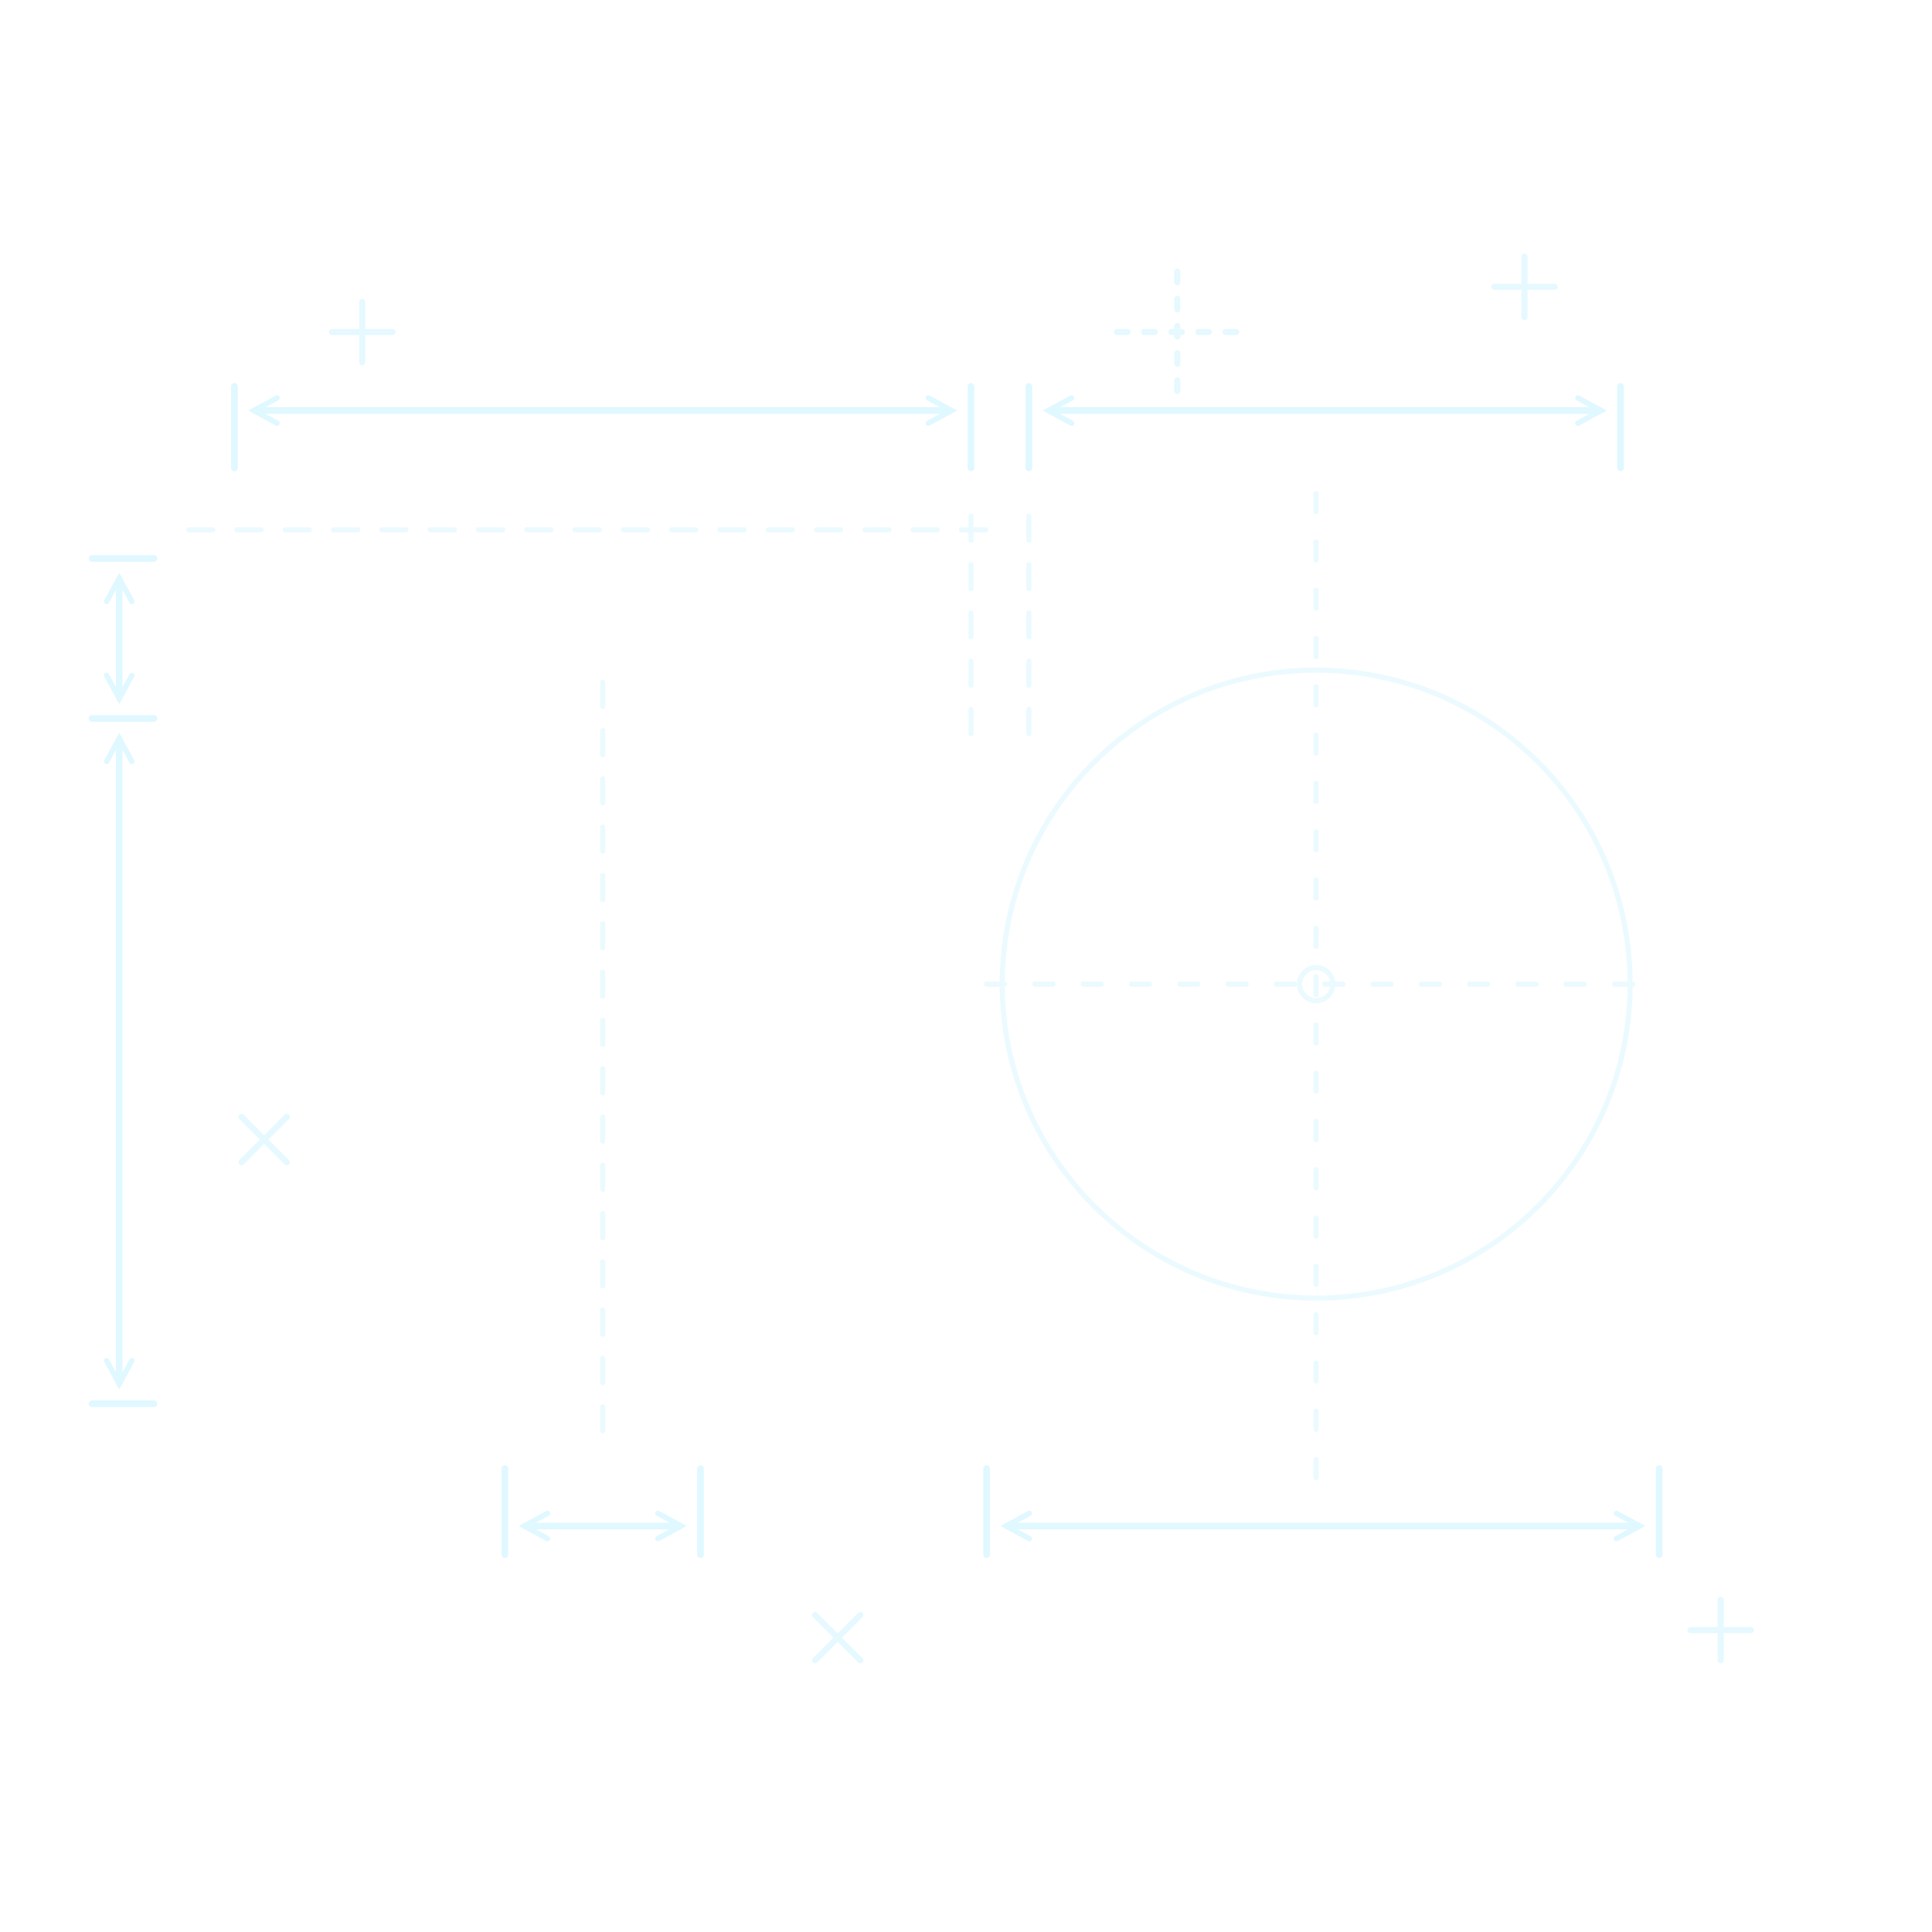
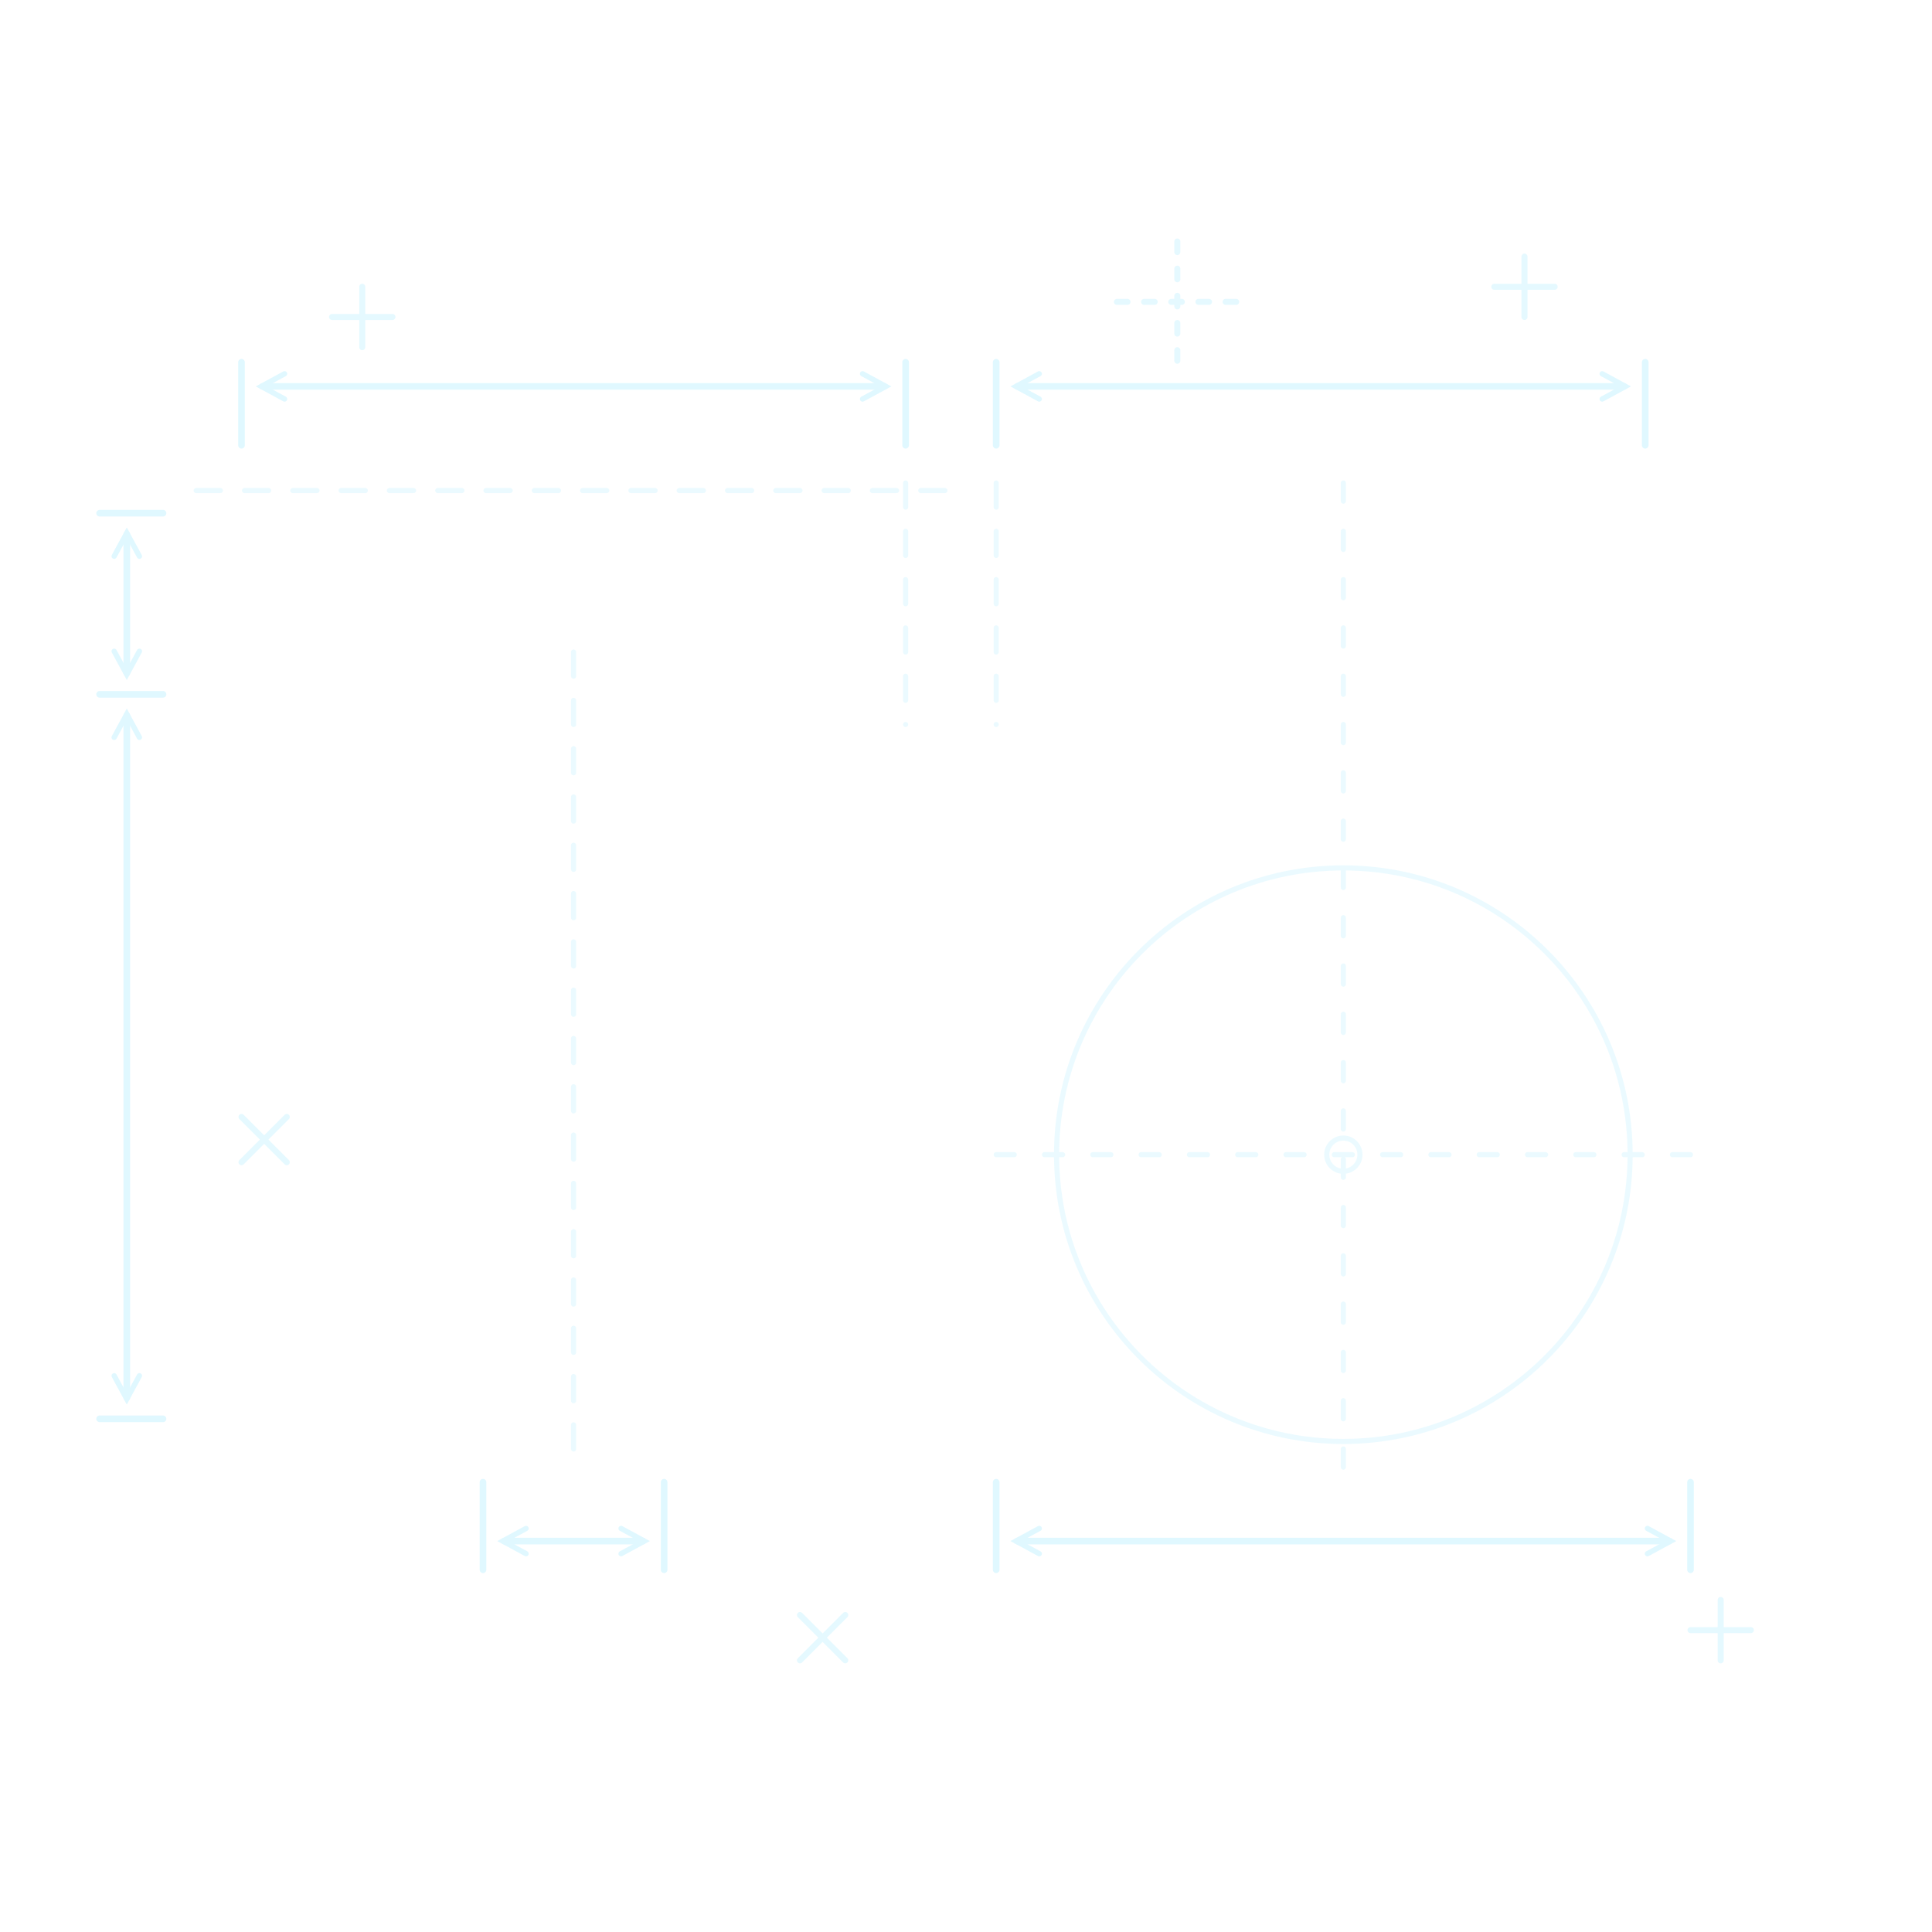
<svg xmlns="http://www.w3.org/2000/svg" width="128" height="128" viewBox="0 0 128 128" fill="none">
  <defs>
    <marker id="arrowStart" markerWidth="5" markerHeight="5" refX="1.2" refY="2.5" orient="auto" markerUnits="strokeWidth">
      <path d="M4.5 0.6L1 2.5L4.5 4.4" fill="none" stroke="#DDF7FF" stroke-width="0.8" stroke-linecap="round" />
    </marker>
    <marker id="arrowEnd" markerWidth="5" markerHeight="5" refX="3.8" refY="2.5" orient="auto" markerUnits="strokeWidth">
      <path d="M0.5 0.6L4 2.5L0.5 4.4" fill="none" stroke="#DDF7FF" stroke-width="0.8" stroke-linecap="round" />
    </marker>
  </defs>
  <g stroke="#DDF7FF" stroke-linecap="round" stroke-linejoin="round">
    <g opacity="0.9" stroke-width="0.44">
-       <path d="M15.531 31V25.6M64.331 31V25.6M68.165 31V25.6M107.365 31V25.6" />
-       <path d="M16.9 27.2H62.96" marker-start="url(#arrowStart)" marker-end="url(#arrowEnd)" />
-       <path d="M69.54 27.2H105.99" marker-start="url(#arrowStart)" marker-end="url(#arrowEnd)" />
-       <path d="M33.451 97.3V103M46.411 97.3V103M65.365 97.3V103M109.925 97.3V103" />
-       <path d="M34.82 101.1H45.04" marker-start="url(#arrowStart)" marker-end="url(#arrowEnd)" />
-       <path d="M66.74 101.1H108.55" marker-start="url(#arrowStart)" marker-end="url(#arrowEnd)" />
-       <path d="M10.2 37H6.1M10.2 47.6H6.1M10.2 93H6.1" />
-       <path d="M7.9 38.4V46.2" marker-start="url(#arrowStart)" marker-end="url(#arrowEnd)" />
-       <path d="M7.9 49V91.6" marker-start="url(#arrowStart)" marker-end="url(#arrowEnd)" />
+       <path d="M16 29.5V24M60 29.5V24M66 29.5V24M109 29.5V24" />
+       <path d="M17.4 25.6H58.6" marker-start="url(#arrowStart)" marker-end="url(#arrowEnd)" />
+       <path d="M67.4 25.6H107.6" marker-start="url(#arrowStart)" marker-end="url(#arrowEnd)" />
+       <path d="M32 98.2V104M44 98.2V104M66 98.2V104M112 98.2V104" />
+       <path d="M33.4 102.1H42.6" marker-start="url(#arrowStart)" marker-end="url(#arrowEnd)" />
+       <path d="M67.4 102.1H110.6" marker-start="url(#arrowStart)" marker-end="url(#arrowEnd)" />
+       <path d="M10.8 34H6.6M10.8 46H6.6M10.8 94H6.6" />
+       <path d="M8.4 35.4V44.6" marker-start="url(#arrowStart)" marker-end="url(#arrowEnd)" />
+       <path d="M8.4 47.4V92.6" marker-start="url(#arrowStart)" marker-end="url(#arrowEnd)" />
    </g>
    <g opacity="0.58" stroke-width="0.34">
-       <path d="M12.5 35.1H66.8M39.931 94.8V44.5M64.331 34.2V49.9M68.165 34.2V49.9" stroke-dasharray="1.6 1.6" />
-       <path d="M65.365 65.2H109.925M87.2 32.7V98.2" stroke-dasharray="1.2 2" />
-       <circle cx="87.2" cy="65.2" r="20.8" />
-       <circle cx="87.2" cy="65.2" r="1.1" />
+       <path d="M13 32.5H63M38 96V42M60 32V48M66 32V48" stroke-dasharray="1.6 1.6" />
+       <path d="M66 76.5H112M89 32V98.5" stroke-dasharray="1.2 2" />
+       <circle cx="89" cy="76.5" r="19" />
+       <circle cx="89" cy="76.5" r="1.1" />
    </g>
    <g opacity="0.76" stroke-width="0.4">
-       <path d="M24 20V24M22 22H26M101 17V21M99 19H103M114 106V110M112 108H116" />
-       <path d="M54 107L57 110M57 107L54 110M16 74L19 77M19 74L16 77" />
-       <path d="M74 22H82M78 18V26" stroke-dasharray="0.7 1.1" />
+       <path d="M24 19V23M22 21H26M101 17V21M99 19H103M114 106V110M112 108H116" />
+       <path d="M53 107L56 110M56 107L53 110M16 74L19 77M19 74L16 77" />
+       <path d="M74 20H82M78 16V24" stroke-dasharray="0.7 1.1" />
    </g>
  </g>
</svg>
